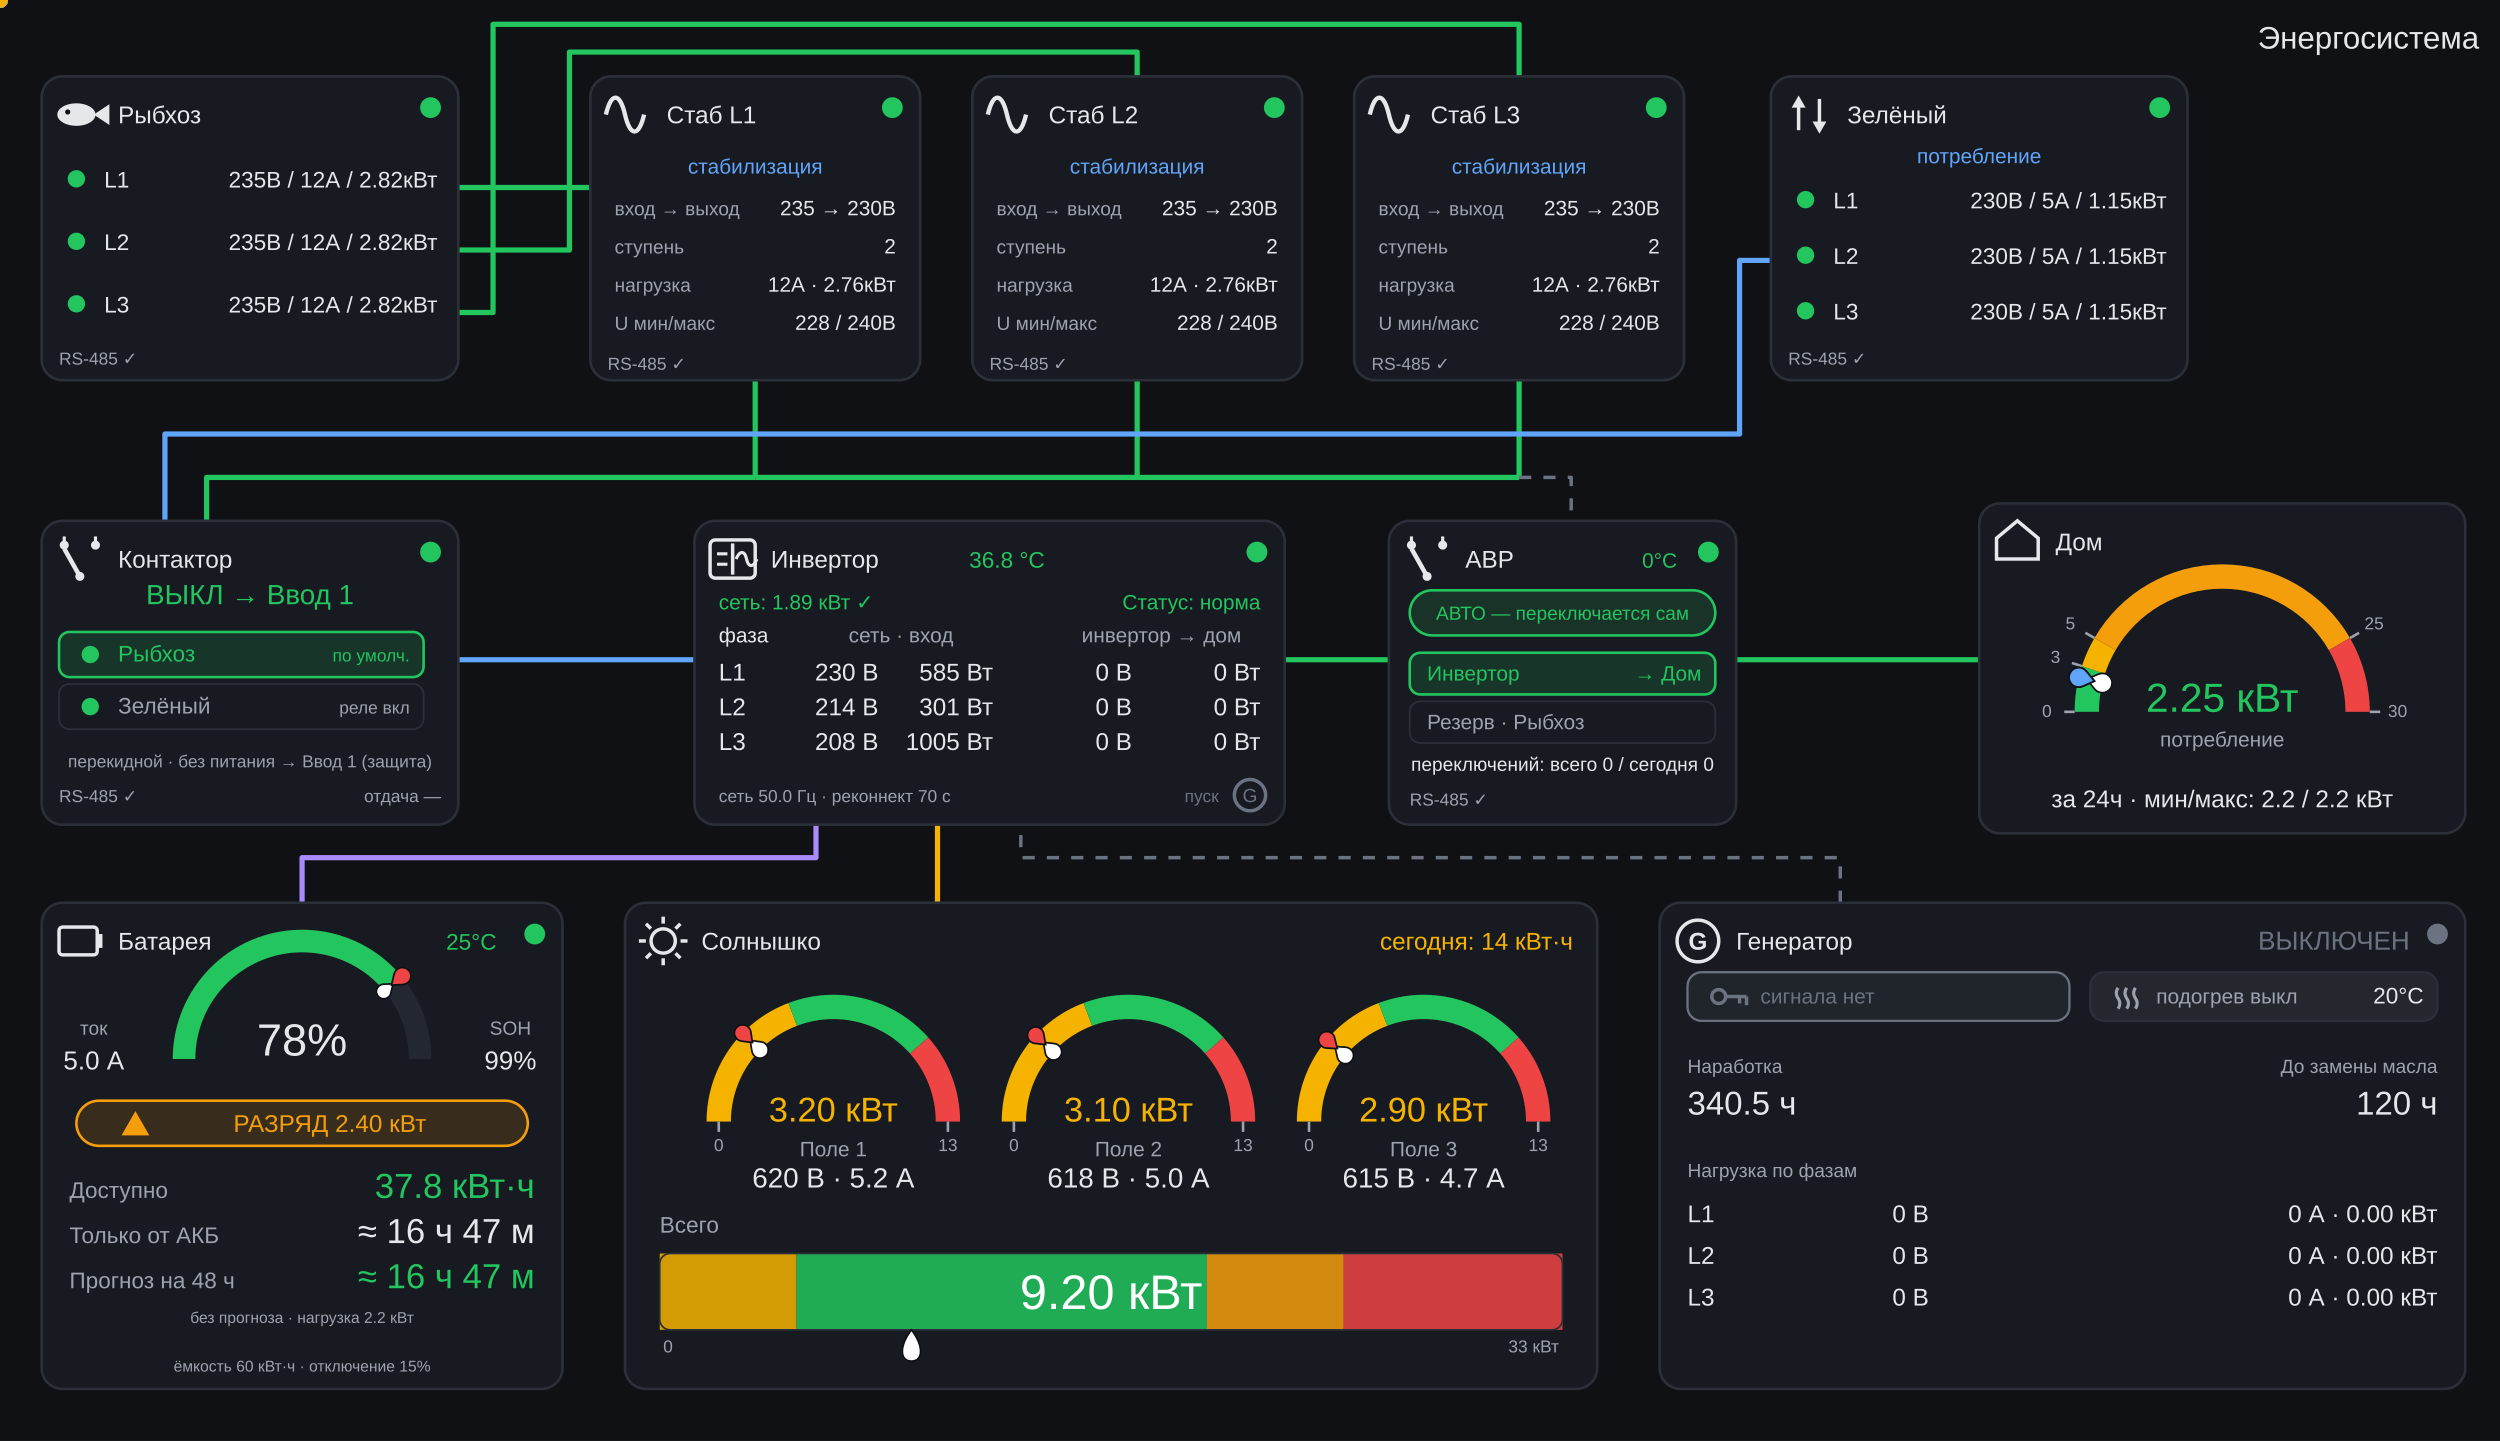
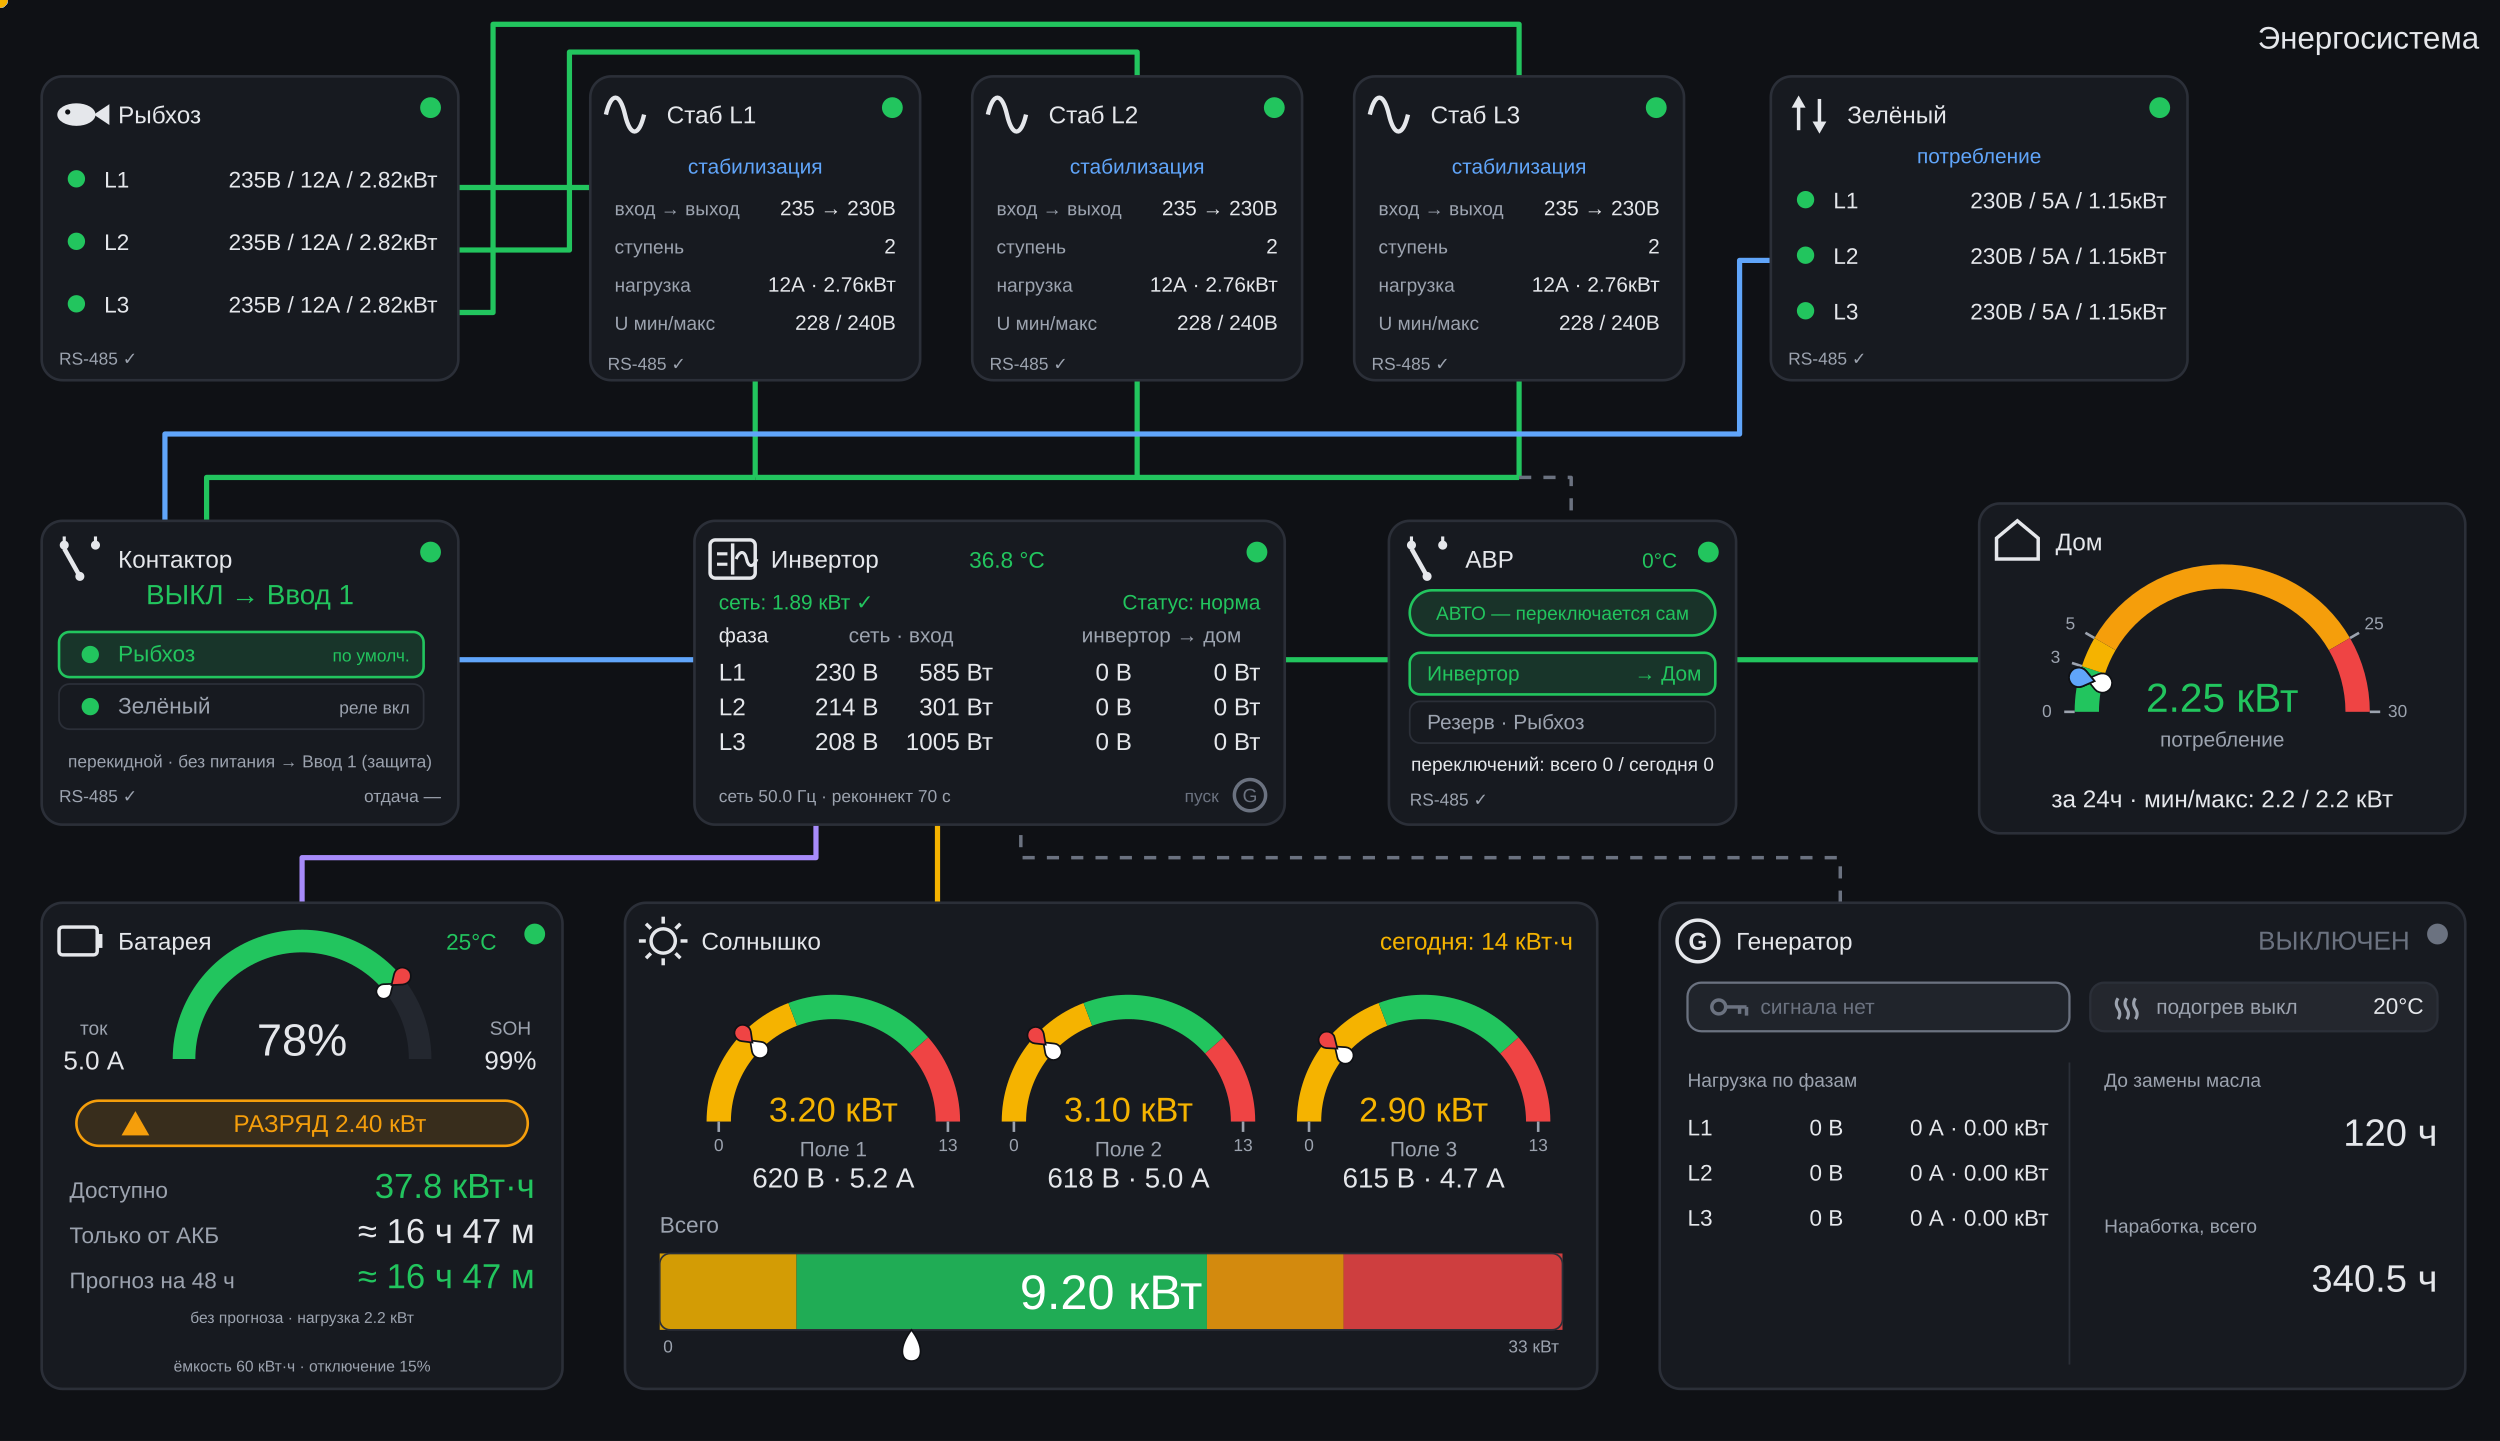
<svg xmlns="http://www.w3.org/2000/svg" viewBox="0 0 1440 830" font-family="Arial,Helvetica,sans-serif">
  <rect x="0" y="0" width="1440" height="830" fill="#0f1115" />
  <text x="1428" y="28" font-size="18" fill="#e5e7eb" text-anchor="end">Энергосистема</text>
  <polyline fill="none" stroke="#22c55e" stroke-width="3" stroke-linejoin="round" points="264,108 340,108 " />
  <circle r="4.5" fill="#22c55e">
    <animateMotion dur="1.46s" repeatCount="indefinite" begin="-0.00s" path="M 264,108 340,108" />
  </circle>
  <polyline fill="none" stroke="#22c55e" stroke-width="3" stroke-linejoin="round" points="264,144 328,144 328,30 655,30 655,44 " />
  <circle r="4.5" fill="#22c55e">
    <animateMotion dur="9.98s" repeatCount="indefinite" begin="-0.00s" path="M 264,144 328,144 328,30 655,30 655,44" />
  </circle>
  <circle r="4.5" fill="#22c55e">
    <animateMotion dur="9.98s" repeatCount="indefinite" begin="-2.00s" path="M 264,144 328,144 328,30 655,30 655,44" />
  </circle>
  <circle r="4.5" fill="#22c55e">
    <animateMotion dur="9.98s" repeatCount="indefinite" begin="-3.99s" path="M 264,144 328,144 328,30 655,30 655,44" />
  </circle>
  <circle r="4.5" fill="#22c55e">
    <animateMotion dur="9.98s" repeatCount="indefinite" begin="-5.99s" path="M 264,144 328,144 328,30 655,30 655,44" />
  </circle>
  <circle r="4.5" fill="#22c55e">
    <animateMotion dur="9.98s" repeatCount="indefinite" begin="-7.98s" path="M 264,144 328,144 328,30 655,30 655,44" />
  </circle>
  <polyline fill="none" stroke="#22c55e" stroke-width="3" stroke-linejoin="round" points="264,180 284,180 284,14 875,14 875,44 " />
  <circle r="4.5" fill="#22c55e">
    <animateMotion dur="15.52s" repeatCount="indefinite" begin="-0.00s" path="M 264,180 284,180 284,14 875,14 875,44" />
  </circle>
  <circle r="4.5" fill="#22c55e">
    <animateMotion dur="15.52s" repeatCount="indefinite" begin="-2.22s" path="M 264,180 284,180 284,14 875,14 875,44" />
  </circle>
  <circle r="4.5" fill="#22c55e">
    <animateMotion dur="15.52s" repeatCount="indefinite" begin="-4.43s" path="M 264,180 284,180 284,14 875,14 875,44" />
  </circle>
  <circle r="4.5" fill="#22c55e">
    <animateMotion dur="15.52s" repeatCount="indefinite" begin="-6.65s" path="M 264,180 284,180 284,14 875,14 875,44" />
  </circle>
  <circle r="4.5" fill="#22c55e">
    <animateMotion dur="15.52s" repeatCount="indefinite" begin="-8.87s" path="M 264,180 284,180 284,14 875,14 875,44" />
  </circle>
  <circle r="4.5" fill="#22c55e">
    <animateMotion dur="15.52s" repeatCount="indefinite" begin="-11.09s" path="M 264,180 284,180 284,14 875,14 875,44" />
  </circle>
  <circle r="4.5" fill="#22c55e">
    <animateMotion dur="15.52s" repeatCount="indefinite" begin="-13.30s" path="M 264,180 284,180 284,14 875,14 875,44" />
  </circle>
  <polyline fill="none" stroke="#22c55e" stroke-width="3" stroke-linejoin="round" points="435,219 435,275 " />
  <circle r="4.5" fill="#22c55e">
    <animateMotion dur="0.92s" repeatCount="indefinite" begin="-0.00s" path="M 435,219 435,275" />
  </circle>
  <polyline fill="none" stroke="#22c55e" stroke-width="3" stroke-linejoin="round" points="655,219 655,275 " />
  <circle r="4.5" fill="#22c55e">
    <animateMotion dur="0.92s" repeatCount="indefinite" begin="-0.00s" path="M 655,219 655,275" />
  </circle>
  <polyline fill="none" stroke="#22c55e" stroke-width="3" stroke-linejoin="round" points="875,219 875,275 " />
  <circle r="4.5" fill="#22c55e">
    <animateMotion dur="0.92s" repeatCount="indefinite" begin="-0.00s" path="M 875,219 875,275" />
  </circle>
  <polyline fill="none" stroke="#22c55e" stroke-width="3" stroke-linejoin="round" points="435,275 875,275 " />
  <polyline fill="none" stroke="#22c55e" stroke-width="3" stroke-linejoin="round" points="435,275 119,275 119,300 " />
  <circle r="4.5" fill="#22c55e">
    <animateMotion dur="5.59s" repeatCount="indefinite" begin="-0.00s" path="M 435,275 119,275 119,300" />
  </circle>
  <circle r="4.5" fill="#22c55e">
    <animateMotion dur="5.59s" repeatCount="indefinite" begin="-1.86s" path="M 435,275 119,275 119,300" />
  </circle>
  <circle r="4.5" fill="#22c55e">
    <animateMotion dur="5.59s" repeatCount="indefinite" begin="-3.73s" path="M 435,275 119,275 119,300" />
  </circle>
  <polyline fill="none" stroke="#6b7280" stroke-width="2" stroke-linejoin="round" stroke-dasharray="7 7" points="875,275 905,275 905,300 " />
  <polyline fill="none" stroke="#60a5fa" stroke-width="3" stroke-linejoin="round" points="1020,150 1002,150 1002,250 95,250 95,300 " />
  <circle r="4.5" fill="#60a5fa">
    <animateMotion dur="20.67s" repeatCount="indefinite" begin="-0.00s" path="M 1020,150 1002,150 1002,250 95,250 95,300" />
  </circle>
  <circle r="4.5" fill="#60a5fa">
    <animateMotion dur="20.67s" repeatCount="indefinite" begin="-2.07s" path="M 1020,150 1002,150 1002,250 95,250 95,300" />
  </circle>
  <circle r="4.5" fill="#60a5fa">
    <animateMotion dur="20.67s" repeatCount="indefinite" begin="-4.13s" path="M 1020,150 1002,150 1002,250 95,250 95,300" />
  </circle>
  <circle r="4.5" fill="#60a5fa">
    <animateMotion dur="20.67s" repeatCount="indefinite" begin="-6.20s" path="M 1020,150 1002,150 1002,250 95,250 95,300" />
  </circle>
  <circle r="4.5" fill="#60a5fa">
    <animateMotion dur="20.67s" repeatCount="indefinite" begin="-8.27s" path="M 1020,150 1002,150 1002,250 95,250 95,300" />
  </circle>
  <circle r="4.5" fill="#60a5fa">
    <animateMotion dur="20.67s" repeatCount="indefinite" begin="-10.34s" path="M 1020,150 1002,150 1002,250 95,250 95,300" />
  </circle>
  <circle r="4.5" fill="#60a5fa">
    <animateMotion dur="20.67s" repeatCount="indefinite" begin="-12.40s" path="M 1020,150 1002,150 1002,250 95,250 95,300" />
  </circle>
  <circle r="4.5" fill="#60a5fa">
    <animateMotion dur="20.67s" repeatCount="indefinite" begin="-14.47s" path="M 1020,150 1002,150 1002,250 95,250 95,300" />
  </circle>
  <circle r="4.5" fill="#60a5fa">
    <animateMotion dur="20.67s" repeatCount="indefinite" begin="-16.54s" path="M 1020,150 1002,150 1002,250 95,250 95,300" />
  </circle>
  <circle r="4.5" fill="#60a5fa">
    <animateMotion dur="20.67s" repeatCount="indefinite" begin="-18.61s" path="M 1020,150 1002,150 1002,250 95,250 95,300" />
  </circle>
  <polyline fill="none" stroke="#60a5fa" stroke-width="3" stroke-linejoin="round" points="264,380 400,380 " />
  <circle r="4.5" fill="#60a5fa">
    <animateMotion dur="2.62s" repeatCount="indefinite" begin="-0.00s" path="M 264,380 400,380" />
  </circle>
  <polyline fill="none" stroke="#22c55e" stroke-width="3" stroke-linejoin="round" points="740,380 800,380 " />
  <circle r="4.5" fill="#22c55e">
    <animateMotion dur="0.86s" repeatCount="indefinite" begin="-0.00s" path="M 740,380 800,380" />
  </circle>
  <polyline fill="none" stroke="#22c55e" stroke-width="3" stroke-linejoin="round" points="1000,380 1140,380 " />
  <circle r="4.5" fill="#22c55e">
    <animateMotion dur="2.30s" repeatCount="indefinite" begin="-0.00s" path="M 1000,380 1140,380" />
  </circle>
  <polyline fill="none" stroke="#a78bfa" stroke-width="3" stroke-linejoin="round" points="174,520 174,494 470,494 470,475 " />
  <circle r="4.5" fill="#a78bfa">
    <animateMotion dur="6.13s" repeatCount="indefinite" begin="-0.00s" path="M 174,520 174,494 470,494 470,475" />
  </circle>
  <circle r="4.5" fill="#a78bfa">
    <animateMotion dur="6.13s" repeatCount="indefinite" begin="-2.04s" path="M 174,520 174,494 470,494 470,475" />
  </circle>
  <circle r="4.5" fill="#a78bfa">
    <animateMotion dur="6.13s" repeatCount="indefinite" begin="-4.09s" path="M 174,520 174,494 470,494 470,475" />
  </circle>
  <polyline fill="none" stroke="#f5b300" stroke-width="3" stroke-linejoin="round" points="540,520 540,475 " />
  <circle r="4.5" fill="#f5b300">
    <animateMotion dur="0.39s" repeatCount="indefinite" begin="-0.00s" path="M 540,520 540,475" />
  </circle>
  <polyline fill="none" stroke="#6b7280" stroke-width="2" stroke-linejoin="round" stroke-dasharray="7 7" points="1060,520 1060,494 588,494 588,475 " />
  <rect x="24" y="44" width="240" height="175" rx="12" fill="#171a20" stroke="#2b2f38" stroke-width="1.5" />
  <g fill="#e5e7eb">
    <ellipse cx="44" cy="66" rx="11" ry="6.5" />
    <polygon points="54,66 63,60 63,72" />
  </g>
  <circle cx="39" cy="64.5" r="1.5" fill="#0f1115" />
  <text x="68" y="71" font-size="14" fill="#e5e7eb" text-anchor="start">Рыбхоз</text>
  <circle cx="248" cy="62" r="6" fill="#22c55e" />
  <circle cx="44" cy="103" r="5" fill="#22c55e" />
  <text x="60" y="108" font-size="13" fill="#e5e7eb" text-anchor="start">L1</text>
  <text x="252" y="108" font-size="13" fill="#e5e7eb" text-anchor="end">235В / 12А / 2.82кВт</text>
  <circle cx="44" cy="139" r="5" fill="#22c55e" />
  <text x="60" y="144" font-size="13" fill="#e5e7eb" text-anchor="start">L2</text>
  <text x="252" y="144" font-size="13" fill="#e5e7eb" text-anchor="end">235В / 12А / 2.82кВт</text>
  <circle cx="44" cy="175" r="5" fill="#22c55e" />
  <text x="60" y="180" font-size="13" fill="#e5e7eb" text-anchor="start">L3</text>
  <text x="252" y="180" font-size="13" fill="#e5e7eb" text-anchor="end">235В / 12А / 2.82кВт</text>
  <text x="34" y="210" font-size="10" fill="#9ca3af" text-anchor="start">RS-485 ✓</text>
  <rect x="340" y="44" width="190" height="175" rx="12" fill="#171a20" stroke="#2b2f38" stroke-width="1.5" />
  <path d="M 349 66 c 3,-13 8,-13 11,0 c 3,13 8,13 11,0" fill="none" stroke="#e5e7eb" stroke-width="2.5" />
  <text x="384" y="71" font-size="14" fill="#e5e7eb" text-anchor="start">Стаб L1</text>
  <circle cx="514" cy="62" r="6" fill="#22c55e" />
  <text x="350" y="213" font-size="10" fill="#9ca3af" text-anchor="start">RS-485 ✓</text>
  <text x="435" y="100" font-size="12" fill="#60a5fa" text-anchor="middle">стабилизация</text>
  <text x="354" y="124" font-size="11" fill="#9ca3af" text-anchor="start">вход → выход</text>
  <text x="516" y="124" font-size="12" fill="#e5e7eb" text-anchor="end">235 → 230В</text>
  <text x="354" y="146" font-size="11" fill="#9ca3af" text-anchor="start">ступень</text>
  <text x="516" y="146" font-size="12" fill="#e5e7eb" text-anchor="end">2</text>
  <text x="354" y="168" font-size="11" fill="#9ca3af" text-anchor="start">нагрузка</text>
  <text x="516" y="168" font-size="12" fill="#e5e7eb" text-anchor="end">12А · 2.76кВт</text>
  <text x="354" y="190" font-size="11" fill="#9ca3af" text-anchor="start">U мин/макс</text>
  <text x="516" y="190" font-size="12" fill="#e5e7eb" text-anchor="end">228 / 240В</text>
  <rect x="560" y="44" width="190" height="175" rx="12" fill="#171a20" stroke="#2b2f38" stroke-width="1.5" />
  <path d="M 569 66 c 3,-13 8,-13 11,0 c 3,13 8,13 11,0" fill="none" stroke="#e5e7eb" stroke-width="2.5" />
  <text x="604" y="71" font-size="14" fill="#e5e7eb" text-anchor="start">Стаб L2</text>
  <circle cx="734" cy="62" r="6" fill="#22c55e" />
  <text x="570" y="213" font-size="10" fill="#9ca3af" text-anchor="start">RS-485 ✓</text>
  <text x="655" y="100" font-size="12" fill="#60a5fa" text-anchor="middle">стабилизация</text>
  <text x="574" y="124" font-size="11" fill="#9ca3af" text-anchor="start">вход → выход</text>
  <text x="736" y="124" font-size="12" fill="#e5e7eb" text-anchor="end">235 → 230В</text>
  <text x="574" y="146" font-size="11" fill="#9ca3af" text-anchor="start">ступень</text>
  <text x="736" y="146" font-size="12" fill="#e5e7eb" text-anchor="end">2</text>
  <text x="574" y="168" font-size="11" fill="#9ca3af" text-anchor="start">нагрузка</text>
  <text x="736" y="168" font-size="12" fill="#e5e7eb" text-anchor="end">12А · 2.76кВт</text>
  <text x="574" y="190" font-size="11" fill="#9ca3af" text-anchor="start">U мин/макс</text>
  <text x="736" y="190" font-size="12" fill="#e5e7eb" text-anchor="end">228 / 240В</text>
  <rect x="780" y="44" width="190" height="175" rx="12" fill="#171a20" stroke="#2b2f38" stroke-width="1.5" />
  <path d="M 789 66 c 3,-13 8,-13 11,0 c 3,13 8,13 11,0" fill="none" stroke="#e5e7eb" stroke-width="2.5" />
  <text x="824" y="71" font-size="14" fill="#e5e7eb" text-anchor="start">Стаб L3</text>
  <circle cx="954" cy="62" r="6" fill="#22c55e" />
  <text x="790" y="213" font-size="10" fill="#9ca3af" text-anchor="start">RS-485 ✓</text>
  <text x="875" y="100" font-size="12" fill="#60a5fa" text-anchor="middle">стабилизация</text>
  <text x="794" y="124" font-size="11" fill="#9ca3af" text-anchor="start">вход → выход</text>
  <text x="956" y="124" font-size="12" fill="#e5e7eb" text-anchor="end">235 → 230В</text>
  <text x="794" y="146" font-size="11" fill="#9ca3af" text-anchor="start">ступень</text>
  <text x="956" y="146" font-size="12" fill="#e5e7eb" text-anchor="end">2</text>
  <text x="794" y="168" font-size="11" fill="#9ca3af" text-anchor="start">нагрузка</text>
  <text x="956" y="168" font-size="12" fill="#e5e7eb" text-anchor="end">12А · 2.76кВт</text>
  <text x="794" y="190" font-size="11" fill="#9ca3af" text-anchor="start">U мин/макс</text>
  <text x="956" y="190" font-size="12" fill="#e5e7eb" text-anchor="end">228 / 240В</text>
  <rect x="1020" y="44" width="240" height="175" rx="12" fill="#171a20" stroke="#2b2f38" stroke-width="1.5" />
  <line x1="1036" y1="75" x2="1036" y2="60" stroke="#e5e7eb" stroke-width="2" />
  <polygon points="1036,55 1032,62 1040,62" fill="#e5e7eb" />
  <line x1="1048" y1="57" x2="1048" y2="72" stroke="#e5e7eb" stroke-width="2" />
  <polygon points="1048,77 1052,70 1044,70" fill="#e5e7eb" />
  <text x="1064" y="71" font-size="14" fill="#e5e7eb" text-anchor="start">Зелёный</text>
  <circle cx="1244" cy="62" r="6" fill="#22c55e" />
  <text x="1140" y="94" font-size="12" fill="#60a5fa" text-anchor="middle">потребление</text>
  <circle cx="1040" cy="115" r="5" fill="#22c55e" />
  <text x="1056" y="120" font-size="13" fill="#e5e7eb" text-anchor="start">L1</text>
  <text x="1248" y="120" font-size="13" fill="#e5e7eb" text-anchor="end">230В / 5А / 1.15кВт</text>
  <circle cx="1040" cy="147" r="5" fill="#22c55e" />
  <text x="1056" y="152" font-size="13" fill="#e5e7eb" text-anchor="start">L2</text>
  <text x="1248" y="152" font-size="13" fill="#e5e7eb" text-anchor="end">230В / 5А / 1.15кВт</text>
  <circle cx="1040" cy="179" r="5" fill="#22c55e" />
  <text x="1056" y="184" font-size="13" fill="#e5e7eb" text-anchor="start">L3</text>
  <text x="1248" y="184" font-size="13" fill="#e5e7eb" text-anchor="end">230В / 5А / 1.15кВт</text>
  <text x="1030" y="210" font-size="10" fill="#9ca3af" text-anchor="start">RS-485 ✓</text>
  <rect x="24" y="300" width="240" height="175" rx="12" fill="#171a20" stroke="#2b2f38" stroke-width="1.5" />
  <circle cx="37" cy="314" r="2.6" fill="#e5e7eb" />
  <circle cx="55" cy="314" r="2.6" fill="#e5e7eb" />
  <circle cx="46" cy="332" r="2.6" fill="#e5e7eb" />
  <line x1="37" y1="314" x2="37" y2="309" stroke="#e5e7eb" stroke-width="1.8" />
  <line x1="55" y1="314" x2="55" y2="309" stroke="#e5e7eb" stroke-width="1.8" />
  <line x1="46" y1="332" x2="37" y2="316" stroke="#e5e7eb" stroke-width="2.6" />
  <text x="68" y="327" font-size="14" fill="#e5e7eb" text-anchor="start">Контактор</text>
  <circle cx="248" cy="318" r="6" fill="#22c55e" />
  <text x="144" y="348" font-size="16" fill="#22c55e" text-anchor="middle">ВЫКЛ → Ввод 1</text>
  <rect x="34" y="364" width="210" height="26" rx="6" fill="#22c55e" fill-opacity="0.16" stroke="#22c55e" stroke-width="1.5" />
  <circle cx="52" cy="377" r="5" fill="#22c55e" />
  <text x="68" y="381" font-size="13" fill="#22c55e" text-anchor="start">Рыбхоз</text>
  <text x="236" y="381" font-size="10" fill="#22c55e" text-anchor="end">по умолч.</text>
  <rect x="34" y="394" width="210" height="26" rx="6" fill="none" stroke="#2b2f38" stroke-width="1" />
  <circle cx="52" cy="407" r="5" fill="#22c55e" />
  <text x="68" y="411" font-size="13" fill="#9ca3af" text-anchor="start">Зелёный</text>
  <text x="236" y="411" font-size="10" fill="#9ca3af" text-anchor="end">реле вкл</text>
  <text x="144" y="442" font-size="10" fill="#9ca3af" text-anchor="middle">перекидной · без питания → Ввод 1 (защита)</text>
  <text x="34" y="462" font-size="10" fill="#9ca3af" text-anchor="start">RS-485 ✓</text>
  <text x="254" y="462" font-size="10" fill="#9ca3af" text-anchor="end">отдача —</text>
  <rect x="400" y="300" width="340" height="175" rx="12" fill="#171a20" stroke="#2b2f38" stroke-width="1.5" />
  <rect x="409" y="311" width="26" height="22" rx="3" fill="none" stroke="#e5e7eb" stroke-width="2" />
  <line x1="422" y1="313" x2="422" y2="331" stroke="#e5e7eb" stroke-width="2" />
  <path d="M 424 322 c 2,-5 5,-5 6,0 c 1,5 4,5 6,0" fill="none" stroke="#e5e7eb" stroke-width="1.8" />
  <line x1="413" y1="319" x2="419" y2="319" stroke="#e5e7eb" stroke-width="1.8" />
  <line x1="413" y1="325" x2="419" y2="325" stroke="#e5e7eb" stroke-width="1.8" />
  <text x="444" y="327" font-size="14" fill="#e5e7eb" text-anchor="start">Инвертор</text>
  <circle cx="724" cy="318" r="6" fill="#22c55e" />
  <text x="580" y="327" font-size="13" fill="#22c55e" text-anchor="middle">36.8 °C</text>
  <text x="414" y="351" font-size="12" fill="#22c55e" text-anchor="start">сеть: 1.89 кВт ✓</text>
  <text x="726" y="351" font-size="12" fill="#22c55e" text-anchor="end">Статус: норма</text>
  <text x="414" y="370" font-size="12" fill="#e5e7eb" text-anchor="start">фаза</text>
  <text x="519" y="370" font-size="12" fill="#9ca3af" text-anchor="middle">сеть · вход</text>
  <text x="669" y="370" font-size="12" fill="#9ca3af" text-anchor="middle">инвертор → дом</text>
  <text x="414" y="392" font-size="14" fill="#e5e7eb" text-anchor="start">L1</text>
  <text x="506" y="392" font-size="14" fill="#e5e7eb" text-anchor="end">230 В</text>
  <text x="572" y="392" font-size="14" fill="#e5e7eb" text-anchor="end">585 Вт</text>
  <text x="652" y="392" font-size="14" fill="#e5e7eb" text-anchor="end">0 В</text>
  <text x="726" y="392" font-size="14" fill="#e5e7eb" text-anchor="end">0 Вт</text>
  <text x="414" y="412" font-size="14" fill="#e5e7eb" text-anchor="start">L2</text>
  <text x="506" y="412" font-size="14" fill="#e5e7eb" text-anchor="end">214 В</text>
  <text x="572" y="412" font-size="14" fill="#e5e7eb" text-anchor="end">301 Вт</text>
  <text x="652" y="412" font-size="14" fill="#e5e7eb" text-anchor="end">0 В</text>
  <text x="726" y="412" font-size="14" fill="#e5e7eb" text-anchor="end">0 Вт</text>
  <text x="414" y="432" font-size="14" fill="#e5e7eb" text-anchor="start">L3</text>
  <text x="506" y="432" font-size="14" fill="#e5e7eb" text-anchor="end">208 В</text>
  <text x="572" y="432" font-size="14" fill="#e5e7eb" text-anchor="end">1005 Вт</text>
  <text x="652" y="432" font-size="14" fill="#e5e7eb" text-anchor="end">0 В</text>
  <text x="726" y="432" font-size="14" fill="#e5e7eb" text-anchor="end">0 Вт</text>
  <text x="414" y="462" font-size="10" fill="#9ca3af" text-anchor="start">сеть 50.0 Гц · реконнект 70 с</text>
  <text x="702" y="462" font-size="10" fill="#6b7280" text-anchor="end">пуск</text>
  <circle cx="720" cy="458" r="9" fill="none" stroke="#6b7280" stroke-width="2" />
  <text x="720" y="462" font-size="11" fill="#6b7280" text-anchor="middle">G</text>
  <rect x="800" y="300" width="200" height="175" rx="12" fill="#171a20" stroke="#2b2f38" stroke-width="1.5" />
  <circle cx="813" cy="314" r="2.6" fill="#e5e7eb" />
  <circle cx="831" cy="314" r="2.6" fill="#e5e7eb" />
  <circle cx="822" cy="332" r="2.6" fill="#e5e7eb" />
  <line x1="813" y1="314" x2="813" y2="309" stroke="#e5e7eb" stroke-width="1.8" />
  <line x1="831" y1="314" x2="831" y2="309" stroke="#e5e7eb" stroke-width="1.8" />
  <line x1="822" y1="332" x2="813" y2="316" stroke="#e5e7eb" stroke-width="2.6" />
  <text x="844" y="327" font-size="14" fill="#e5e7eb" text-anchor="start">АВР</text>
  <circle cx="984" cy="318" r="6" fill="#22c55e" />
  <text x="966" y="327" font-size="12" fill="#22c55e" text-anchor="end">0°C</text>
  <rect x="812" y="340" width="176" height="26" rx="13" fill="#22c55e" fill-opacity="0.15" stroke="#22c55e" stroke-width="1.5" />
  <text x="900" y="357" font-size="11" fill="#22c55e" text-anchor="middle">АВТО — переключается сам</text>
  <rect x="812" y="376" width="176" height="24" rx="6" fill="#22c55e" fill-opacity="0.16" stroke="#22c55e" stroke-width="1.5" />
  <text x="822" y="392" font-size="12" fill="#22c55e" text-anchor="start">Инвертор</text>
  <text x="980" y="392" font-size="12" fill="#22c55e" text-anchor="end">→ Дом</text>
  <rect x="812" y="404" width="176" height="24" rx="6" fill="none" stroke="#2b2f38" stroke-width="1" />
  <text x="822" y="420" font-size="12" fill="#9ca3af" text-anchor="start">Резерв · Рыбхоз</text>
  <text x="900" y="444" font-size="11" fill="#e5e7eb" text-anchor="middle">переключений: всего 0 / сегодня 0</text>
  <text x="812" y="464" font-size="10" fill="#9ca3af" text-anchor="start">RS-485 ✓</text>
  <rect x="1140" y="290" width="280" height="190" rx="12" fill="#171a20" stroke="#2b2f38" stroke-width="1.5" />
  <path d="M 1150 322 L 1150 310 L 1162 300 L 1174 310 L 1174 322 Z" fill="none" stroke="#e5e7eb" stroke-width="2" />
  <text x="1184" y="317" font-size="14" fill="#e5e7eb" text-anchor="start">Дом</text>
  <path fill="none" stroke="#23272f" stroke-width="14" stroke-linecap="butt" d="M 1202.0 410.0 A 78 78 0 0 1 1358.0 410.0" />
  <path fill="none" stroke="#22c55e" stroke-width="14" stroke-linecap="butt" d="M 1202.0 410.0 A 78 78 0 0 1 1205.8 385.9" />
  <path fill="none" stroke="#f5b300" stroke-width="14" stroke-linecap="butt" d="M 1205.8 385.9 A 78 78 0 0 1 1212.5 371.0" />
  <path fill="none" stroke="#f59e0b" stroke-width="14" stroke-linecap="butt" d="M 1212.5 371.0 A 78 78 0 0 1 1347.5 371.0" />
  <path fill="none" stroke="#ef4444" stroke-width="14" stroke-linecap="butt" d="M 1347.5 371.0 A 78 78 0 0 1 1358.0 410.0" />
  <path d="M 1201.9,391.2 L 1208.7,388.3 L 1210.2,387.9 L 1211.8,387.9 L 1213.3,388.3 L 1214.6,389.1 L 1215.6,390.3 L 1216.3,391.7 L 1216.6,393.2 L 1216.4,394.7 L 1215.9,396.2 L 1214.9,397.4 L 1213.7,398.3 L 1212.2,398.9 L 1210.7,399.0 L 1209.2,398.7 L 1207.8,398.1 L 1206.6,397.0 Z" fill="#ffffff" stroke="#0f1115" stroke-width="1" />
  <text x="1280" y="410" font-size="23.4" fill="#22c55e" text-anchor="middle">2.25 кВт</text>
  <text x="1280" y="430" font-size="12" fill="#9ca3af" text-anchor="middle">потребление</text>
  <polyline fill="none" stroke="#9ca3af" stroke-width="1.5" stroke-linejoin="round" points="1195,410 1189,410 " />
  <text x="1179" y="413" font-size="10" fill="#9ca3af" text-anchor="middle">0</text>
  <polyline fill="none" stroke="#9ca3af" stroke-width="1.5" stroke-linejoin="round" points="1199.16,383.734 1193.454,381.879 " />
  <text x="1183.943" y="381.789" font-size="10" fill="#9ca3af" text-anchor="middle">3</text>
  <polyline fill="none" stroke="#9ca3af" stroke-width="1.5" stroke-linejoin="round" points="1206.388,367.5 1201.192,364.5 " />
  <text x="1192.531" y="362.5" font-size="10" fill="#9ca3af" text-anchor="middle">5</text>
  <polyline fill="none" stroke="#9ca3af" stroke-width="1.5" stroke-linejoin="round" points="1353.612,367.5 1358.808,364.5 " />
  <text x="1367.469" y="362.5" font-size="10" fill="#9ca3af" text-anchor="middle">25</text>
  <polyline fill="none" stroke="#9ca3af" stroke-width="1.5" stroke-linejoin="round" points="1365,410 1371,410 " />
  <text x="1381" y="413" font-size="10" fill="#9ca3af" text-anchor="middle">30</text>
  <path d="M 1206.4,392.3 L 1199.6,395.3 L 1198.1,395.7 L 1196.5,395.7 L 1195.0,395.3 L 1193.7,394.5 L 1192.7,393.3 L 1192.0,391.9 L 1191.7,390.4 L 1191.9,388.8 L 1192.5,387.4 L 1193.4,386.2 L 1194.6,385.2 L 1196.1,384.7 L 1197.6,384.5 L 1199.1,384.8 L 1200.5,385.5 L 1201.7,386.6 Z" fill="#ef4444" stroke="#0f1115" stroke-width="1" />
  <path d="M 1206.4,392.3 L 1199.6,395.3 L 1198.1,395.7 L 1196.5,395.7 L 1195.0,395.3 L 1193.7,394.5 L 1192.7,393.3 L 1192.0,391.9 L 1191.7,390.4 L 1191.9,388.8 L 1192.5,387.4 L 1193.4,386.2 L 1194.6,385.2 L 1196.1,384.7 L 1197.6,384.5 L 1199.1,384.8 L 1200.5,385.5 L 1201.7,386.6 Z" fill="#60a5fa" stroke="#0f1115" stroke-width="1" />
  <text x="1280" y="465" font-size="14" fill="#e5e7eb" text-anchor="middle">за 24ч · мин/макс: 2.2 / 2.2 кВт</text>
  <rect x="24" y="520" width="300" height="280" rx="12" fill="#171a20" stroke="#2b2f38" stroke-width="1.5" />
  <rect x="34" y="534" width="22" height="16" rx="2" fill="none" stroke="#e5e7eb" stroke-width="2" />
  <rect x="56" y="538" width="3" height="8" fill="#e5e7eb" />
  <text x="68" y="547" font-size="14" fill="#e5e7eb" text-anchor="start">Батарея</text>
  <circle cx="308" cy="538" r="6" fill="#22c55e" />
  <text x="286" y="547" font-size="13" fill="#22c55e" text-anchor="end">25°C</text>
  <path fill="none" stroke="#23272f" stroke-width="13" stroke-linecap="butt" d="M 106.0 610.0 A 68 68 0 0 1 242.0 610.0" />
  <path fill="none" stroke="#22c55e" stroke-width="13" stroke-linecap="butt" d="M 106.0 610.0 A 68 68 0 0 1 226.4 566.7" />
  <path d="M 226.4,566.7 L 225.1,572.1 L 224.7,573.2 L 224.0,574.1 L 223.0,574.8 L 221.9,575.2 L 220.8,575.3 L 219.7,575.1 L 218.6,574.6 L 217.8,573.8 L 217.2,572.8 L 216.8,571.7 L 216.8,570.5 L 217.2,569.4 L 217.8,568.4 L 218.6,567.7 L 219.7,567.1 L 220.8,566.9 Z" fill="#ffffff" stroke="#0f1115" stroke-width="1" />
  <path d="M 225.5,567.4 L 227.0,561.0 L 227.5,559.8 L 228.3,558.7 L 229.4,557.9 L 230.7,557.4 L 232.0,557.3 L 233.4,557.6 L 234.6,558.2 L 235.6,559.1 L 236.3,560.2 L 236.6,561.5 L 236.6,562.9 L 236.3,564.2 L 235.6,565.3 L 234.6,566.2 L 233.3,566.8 L 232.0,567.1 Z" fill="#ef4444" stroke="#0f1115" stroke-width="1" />
  <text x="174" y="608" font-size="26" fill="#e5e7eb" text-anchor="middle">78%</text>
  <text x="54" y="596" font-size="11" fill="#9ca3af" text-anchor="middle">ток</text>
  <text x="54" y="616" font-size="15" fill="#e5e7eb" text-anchor="middle">5.0 А</text>
  <text x="294" y="596" font-size="11" fill="#9ca3af" text-anchor="middle">SOH</text>
  <text x="294" y="616" font-size="15" fill="#e5e7eb" text-anchor="middle">99%</text>
  <rect x="44" y="634" width="260" height="26" rx="13" fill="#f59e0b" fill-opacity="0.15" stroke="#f59e0b" stroke-width="1.5" />
  <polygon points="70,654 78,640 86,654" fill="#f59e0b" />
  <text x="190" y="652" font-size="14" fill="#f59e0b" text-anchor="middle">РАЗРЯД 2.40 кВт</text>
  <text x="40" y="690" font-size="13" fill="#9ca3af" text-anchor="start">Доступно</text>
  <text x="308" y="690" font-size="20" fill="#22c55e" text-anchor="end">37.8 кВт·ч</text>
  <text x="40" y="716" font-size="13" fill="#9ca3af" text-anchor="start">Только от АКБ</text>
  <text x="308" y="716" font-size="20" fill="#e5e7eb" text-anchor="end">≈ 16 ч 47 м</text>
  <text x="40" y="742" font-size="13" fill="#9ca3af" text-anchor="start">Прогноз на 48 ч</text>
  <text x="308" y="742" font-size="20" fill="#22c55e" text-anchor="end">≈ 16 ч 47 м</text>
  <text x="174" y="762" font-size="9" fill="#9ca3af" text-anchor="middle">без прогноза · нагрузка 2.2 кВт</text>
  <text x="174" y="790" font-size="9" fill="#9ca3af" text-anchor="middle">ёмкость 60 кВт·ч · отключение 15%</text>
  <rect x="360" y="520" width="560" height="280" rx="12" fill="#171a20" stroke="#2b2f38" stroke-width="1.5" />
  <circle cx="382" cy="542" r="7" fill="none" stroke="#e5e7eb" stroke-width="2" />
  <line x1="392.0" y1="542.0" x2="396.0" y2="542.0" stroke="#e5e7eb" stroke-width="2" />
  <line x1="389.1" y1="534.9" x2="391.9" y2="532.1" stroke="#e5e7eb" stroke-width="2" />
  <line x1="382.0" y1="532.0" x2="382.0" y2="528.0" stroke="#e5e7eb" stroke-width="2" />
  <line x1="374.9" y1="534.9" x2="372.1" y2="532.1" stroke="#e5e7eb" stroke-width="2" />
  <line x1="372.0" y1="542.0" x2="368.0" y2="542.0" stroke="#e5e7eb" stroke-width="2" />
  <line x1="374.9" y1="549.1" x2="372.1" y2="551.9" stroke="#e5e7eb" stroke-width="2" />
  <line x1="382.0" y1="552.0" x2="382.0" y2="556.0" stroke="#e5e7eb" stroke-width="2" />
  <line x1="389.1" y1="549.1" x2="391.9" y2="551.9" stroke="#e5e7eb" stroke-width="2" />
  <text x="404" y="547" font-size="14" fill="#e5e7eb" text-anchor="start">Солнышко</text>
  <text x="906" y="547" font-size="14" fill="#f5b300" text-anchor="end">сегодня: 14 кВт·ч</text>
  <path fill="none" stroke="#23272f" stroke-width="14" stroke-linecap="butt" d="M 414.0 646.0 A 66 66 0 0 1 546.0 646.0" />
  <path fill="none" stroke="#f5b300" stroke-width="14" stroke-linecap="butt" d="M 414.0 646.0 A 66 66 0 0 1 456.6 584.3" />
  <path fill="none" stroke="#22c55e" stroke-width="14" stroke-linecap="butt" d="M 456.6 584.3 A 66 66 0 0 1 529.4 602.2" />
  <path fill="none" stroke="#ef4444" stroke-width="14" stroke-linecap="butt" d="M 529.4 602.2 A 66 66 0 0 1 546.0 646.0" />
  <path d="M 432.1,599.3 L 438.4,600.1 L 439.7,600.4 L 440.8,601.1 L 441.7,602.1 L 442.3,603.2 L 442.5,604.5 L 442.4,605.8 L 442.0,607.1 L 441.2,608.1 L 440.1,608.9 L 438.9,609.4 L 437.6,609.5 L 436.3,609.3 L 435.1,608.7 L 434.2,607.9 L 433.5,606.8 L 433.1,605.5 Z" fill="#ffffff" stroke="#0f1115" stroke-width="1" />
  <text x="480" y="646" font-size="19.8" fill="#f5b300" text-anchor="middle">3.20 кВт</text>
  <text x="480" y="666" font-size="12" fill="#9ca3af" text-anchor="middle">Поле 1</text>
  <polyline fill="none" stroke="#9ca3af" stroke-width="1.5" stroke-linejoin="round" points="414,646 414,652 " />
  <polyline fill="none" stroke="#9ca3af" stroke-width="1.5" stroke-linejoin="round" points="546,646 546,652 " />
  <text x="414" y="663" font-size="10" fill="#9ca3af" text-anchor="middle">0</text>
  <text x="546" y="663" font-size="10" fill="#9ca3af" text-anchor="middle">13</text>
  <path d="M 433.4,600.5 L 427.1,599.7 L 425.9,599.4 L 424.8,598.7 L 423.9,597.7 L 423.3,596.6 L 423.0,595.3 L 423.1,594.0 L 423.6,592.7 L 424.4,591.7 L 425.4,590.9 L 426.6,590.4 L 427.9,590.3 L 429.2,590.5 L 430.4,591.1 L 431.4,591.9 L 432.1,593.0 L 432.5,594.3 Z" fill="#ef4444" stroke="#0f1115" stroke-width="1" />
  <text x="480" y="684" font-size="16" fill="#e5e7eb" text-anchor="middle">620 В · 5.2 А</text>
  <path fill="none" stroke="#23272f" stroke-width="14" stroke-linecap="butt" d="M 584.0 646.0 A 66 66 0 0 1 716.0 646.0" />
  <path fill="none" stroke="#f5b300" stroke-width="14" stroke-linecap="butt" d="M 584.0 646.0 A 66 66 0 0 1 626.6 584.3" />
  <path fill="none" stroke="#22c55e" stroke-width="14" stroke-linecap="butt" d="M 626.6 584.3 A 66 66 0 0 1 699.4 602.2" />
  <path fill="none" stroke="#ef4444" stroke-width="14" stroke-linecap="butt" d="M 699.4 602.2 A 66 66 0 0 1 716.0 646.0" />
  <path d="M 601.0,600.4 L 607.3,601.1 L 608.6,601.4 L 609.7,602.1 L 610.6,603.0 L 611.2,604.2 L 611.5,605.4 L 611.5,606.7 L 611.0,608.0 L 610.3,609.1 L 609.3,609.9 L 608.1,610.4 L 606.8,610.6 L 605.5,610.4 L 604.3,609.8 L 603.3,609.0 L 602.5,607.9 L 602.1,606.7 Z" fill="#ffffff" stroke="#0f1115" stroke-width="1" />
  <text x="650" y="646" font-size="19.8" fill="#f5b300" text-anchor="middle">3.10 кВт</text>
  <text x="650" y="666" font-size="12" fill="#9ca3af" text-anchor="middle">Поле 2</text>
  <polyline fill="none" stroke="#9ca3af" stroke-width="1.5" stroke-linejoin="round" points="584,646 584,652 " />
  <polyline fill="none" stroke="#9ca3af" stroke-width="1.5" stroke-linejoin="round" points="716,646 716,652 " />
  <text x="584" y="663" font-size="10" fill="#9ca3af" text-anchor="middle">0</text>
  <text x="716" y="663" font-size="10" fill="#9ca3af" text-anchor="middle">13</text>
  <path d="M 602.3,601.7 L 596.0,601.0 L 594.8,600.7 L 593.6,600.0 L 592.7,599.1 L 592.1,598.0 L 591.8,596.7 L 591.9,595.4 L 592.3,594.1 L 593.1,593.0 L 594.1,592.2 L 595.3,591.7 L 596.6,591.5 L 597.9,591.7 L 599.1,592.3 L 600.1,593.1 L 600.8,594.2 L 601.2,595.4 Z" fill="#ef4444" stroke="#0f1115" stroke-width="1" />
  <text x="650" y="684" font-size="16" fill="#e5e7eb" text-anchor="middle">618 В · 5.0 А</text>
  <path fill="none" stroke="#23272f" stroke-width="14" stroke-linecap="butt" d="M 754.0 646.0 A 66 66 0 0 1 886.0 646.0" />
  <path fill="none" stroke="#f5b300" stroke-width="14" stroke-linecap="butt" d="M 754.0 646.0 A 66 66 0 0 1 796.6 584.3" />
  <path fill="none" stroke="#22c55e" stroke-width="14" stroke-linecap="butt" d="M 796.6 584.3 A 66 66 0 0 1 869.4 602.2" />
  <path fill="none" stroke="#ef4444" stroke-width="14" stroke-linecap="butt" d="M 869.4 602.2 A 66 66 0 0 1 886.0 646.0" />
  <path d="M 768.9,602.8 L 775.2,603.2 L 776.5,603.5 L 777.6,604.1 L 778.6,605.0 L 779.3,606.1 L 779.6,607.3 L 779.6,608.7 L 779.2,609.9 L 778.5,611.0 L 777.6,611.9 L 776.4,612.5 L 775.1,612.7 L 773.8,612.6 L 772.6,612.1 L 771.5,611.3 L 770.7,610.2 L 770.3,609.0 Z" fill="#ffffff" stroke="#0f1115" stroke-width="1" />
  <text x="820" y="646" font-size="19.8" fill="#f5b300" text-anchor="middle">2.90 кВт</text>
  <text x="820" y="666" font-size="12" fill="#9ca3af" text-anchor="middle">Поле 3</text>
  <polyline fill="none" stroke="#9ca3af" stroke-width="1.5" stroke-linejoin="round" points="754,646 754,652 " />
  <polyline fill="none" stroke="#9ca3af" stroke-width="1.5" stroke-linejoin="round" points="886,646 886,652 " />
  <text x="754" y="663" font-size="10" fill="#9ca3af" text-anchor="middle">0</text>
  <text x="886" y="663" font-size="10" fill="#9ca3af" text-anchor="middle">13</text>
  <path d="M 770.3,604.0 L 763.9,603.7 L 762.6,603.4 L 761.5,602.8 L 760.5,601.9 L 759.8,600.8 L 759.5,599.5 L 759.5,598.2 L 759.9,597.0 L 760.6,595.9 L 761.5,595.0 L 762.7,594.4 L 764.0,594.2 L 765.3,594.3 L 766.5,594.8 L 767.6,595.6 L 768.4,596.6 L 768.8,597.9 Z" fill="#ef4444" stroke="#0f1115" stroke-width="1" />
  <text x="820" y="684" font-size="16" fill="#e5e7eb" text-anchor="middle">615 В · 4.7 А</text>
  <text x="380" y="710" font-size="13" fill="#9ca3af" text-anchor="start">Всего</text>
  <rect x="380.0" y="722" width="78.8" height="44" fill="#f5b300" opacity="0.85" />
  <rect x="458.8" y="722" width="236.4" height="44" fill="#22c55e" opacity="0.85" />
  <rect x="695.2" y="722" width="78.8" height="44" fill="#f59e0b" opacity="0.85" />
  <rect x="773.9" y="722" width="126.1" height="44" fill="#ef4444" opacity="0.85" />
  <rect x="380" y="722" width="520" height="44" rx="6" fill="none" stroke="#2b2f38" stroke-width="1" />
  <path d="M 525.0,766 C 532.0,775 532.0,784 525.0,784 C 518.0,784 518.0,775 525.0,766 Z" fill="#ffffff" stroke="#0f1115" stroke-width="1" />
  <text x="640" y="754" font-size="28" fill="#ffffff" text-anchor="middle">9.20 кВт</text>
  <text x="382" y="779" font-size="10" fill="#9ca3af" text-anchor="start">0</text>
  <text x="898" y="779" font-size="10" fill="#9ca3af" text-anchor="end">33 кВт</text>
  <rect x="956" y="520" width="464" height="280" rx="12" fill="#171a20" stroke="#2b2f38" stroke-width="1.5" />
  <circle cx="978" cy="542" r="12" fill="none" stroke="#e5e7eb" stroke-width="2" />
  <text x="978" y="547" font-size="14" font-weight="bold" fill="#e5e7eb" text-anchor="middle">G</text>
  <text x="1000" y="547" font-size="14" fill="#e5e7eb" text-anchor="start">Генератор</text>
  <circle cx="1404" cy="538" r="6" fill="#6b7280" />
  <text x="1388" y="547" font-size="15" fill="#6b7280" text-anchor="end">ВЫКЛЮЧЕН</text>
-   <rect x="972" y="560" width="220" height="28" rx="8" fill="#6b7280" fill-opacity="0.12" stroke="#6b7280" stroke-width="1.3" />
-   <circle cx="990" cy="574" r="4" fill="none" stroke="#6b7280" stroke-width="2" />
-   <line x1="994" y1="574" x2="1006" y2="574" stroke="#6b7280" stroke-width="2" />
-   <line x1="1006" y1="574" x2="1006" y2="579" stroke="#6b7280" stroke-width="2" />
-   <line x1="1002" y1="574" x2="1002" y2="578" stroke="#6b7280" stroke-width="2" />
-   <text x="1014" y="578" font-size="12" fill="#6b7280" text-anchor="start">сигнала нет</text>
-   <rect x="1204" y="560" width="200" height="28" rx="8" fill="#9ca3af" fill-opacity="0.10" stroke="#2b2f38" stroke-width="1.3" />
-   <path d="M 1220.0 581 q 2 -3 0 -6 q -2 -3 0 -6" fill="none" stroke="#9ca3af" stroke-width="1.8" />
-   <path d="M 1225.0 581 q 2 -3 0 -6 q -2 -3 0 -6" fill="none" stroke="#9ca3af" stroke-width="1.8" />
-   <path d="M 1230.0 581 q 2 -3 0 -6 q -2 -3 0 -6" fill="none" stroke="#9ca3af" stroke-width="1.8" />
-   <text x="1242" y="578" font-size="12" fill="#9ca3af" text-anchor="start">подогрев выкл</text>
-   <text x="1396" y="578" font-size="13" fill="#e5e7eb" text-anchor="end">20°C</text>
-   <text x="972" y="618" font-size="11" fill="#9ca3af" text-anchor="start">Наработка</text>
-   <text x="972" y="642" font-size="19" fill="#e5e7eb" text-anchor="start">340.5 ч</text>
-   <text x="1404" y="618" font-size="11" fill="#9ca3af" text-anchor="end">До замены масла</text>
-   <text x="1404" y="642" font-size="19" fill="#e5e7eb" text-anchor="end">120 ч</text>
-   <text x="972" y="678" font-size="11" fill="#9ca3af" text-anchor="start">Нагрузка по фазам</text>
-   <text x="972" y="704" font-size="14" fill="#e5e7eb" text-anchor="start">L1</text>
-   <text x="1090" y="704" font-size="14" fill="#e5e7eb" text-anchor="start">0 В</text>
-   <text x="1404" y="704" font-size="14" fill="#e5e7eb" text-anchor="end">0 А · 0.00 кВт</text>
-   <text x="972" y="728" font-size="14" fill="#e5e7eb" text-anchor="start">L2</text>
-   <text x="1090" y="728" font-size="14" fill="#e5e7eb" text-anchor="start">0 В</text>
-   <text x="1404" y="728" font-size="14" fill="#e5e7eb" text-anchor="end">0 А · 0.00 кВт</text>
-   <text x="972" y="752" font-size="14" fill="#e5e7eb" text-anchor="start">L3</text>
-   <text x="1090" y="752" font-size="14" fill="#e5e7eb" text-anchor="start">0 В</text>
-   <text x="1404" y="752" font-size="14" fill="#e5e7eb" text-anchor="end">0 А · 0.00 кВт</text>
+   <rect x="972" y="566" width="220" height="28" rx="8" fill="#6b7280" fill-opacity="0.12" stroke="#6b7280" stroke-width="1.3" />
+   <circle cx="990" cy="580" r="4" fill="none" stroke="#6b7280" stroke-width="2" />
+   <line x1="994" y1="580" x2="1006" y2="580" stroke="#6b7280" stroke-width="2" />
+   <line x1="1006" y1="580" x2="1006" y2="585" stroke="#6b7280" stroke-width="2" />
+   <line x1="1002" y1="580" x2="1002" y2="584" stroke="#6b7280" stroke-width="2" />
+   <text x="1014" y="584" font-size="12" fill="#6b7280" text-anchor="start">сигнала нет</text>
+   <rect x="1204" y="566" width="200" height="28" rx="8" fill="#9ca3af" fill-opacity="0.10" stroke="#2b2f38" stroke-width="1.3" />
+   <path d="M 1220.0 587 q 2 -3 0 -6 q -2 -3 0 -6" fill="none" stroke="#9ca3af" stroke-width="1.8" />
+   <path d="M 1225.0 587 q 2 -3 0 -6 q -2 -3 0 -6" fill="none" stroke="#9ca3af" stroke-width="1.8" />
+   <path d="M 1230.0 587 q 2 -3 0 -6 q -2 -3 0 -6" fill="none" stroke="#9ca3af" stroke-width="1.8" />
+   <text x="1242" y="584" font-size="12" fill="#9ca3af" text-anchor="start">подогрев выкл</text>
+   <text x="1396" y="584" font-size="13" fill="#e5e7eb" text-anchor="end">20°C</text>
+   <line x1="1192" y1="612" x2="1192" y2="786" stroke="#2b2f38" stroke-width="1" />
+   <text x="972" y="626" font-size="11" fill="#9ca3af" text-anchor="start">Нагрузка по фазам</text>
+   <text x="972" y="654" font-size="13" fill="#e5e7eb" text-anchor="start">L1</text>
+   <text x="1052" y="654" font-size="13" fill="#e5e7eb" text-anchor="middle">0 В</text>
+   <text x="1180" y="654" font-size="13" fill="#e5e7eb" text-anchor="end">0 А · 0.00 кВт</text>
+   <text x="972" y="680" font-size="13" fill="#e5e7eb" text-anchor="start">L2</text>
+   <text x="1052" y="680" font-size="13" fill="#e5e7eb" text-anchor="middle">0 В</text>
+   <text x="1180" y="680" font-size="13" fill="#e5e7eb" text-anchor="end">0 А · 0.00 кВт</text>
+   <text x="972" y="706" font-size="13" fill="#e5e7eb" text-anchor="start">L3</text>
+   <text x="1052" y="706" font-size="13" fill="#e5e7eb" text-anchor="middle">0 В</text>
+   <text x="1180" y="706" font-size="13" fill="#e5e7eb" text-anchor="end">0 А · 0.00 кВт</text>
+   <text x="1212" y="626" font-size="11" fill="#9ca3af" text-anchor="start">До замены масла</text>
+   <text x="1404" y="660" font-size="22" fill="#e5e7eb" text-anchor="end">120 ч</text>
+   <text x="1212" y="710" font-size="11" fill="#9ca3af" text-anchor="start">Наработка, всего</text>
+   <text x="1404" y="744" font-size="22" fill="#e5e7eb" text-anchor="end">340.5 ч</text>
</svg>
